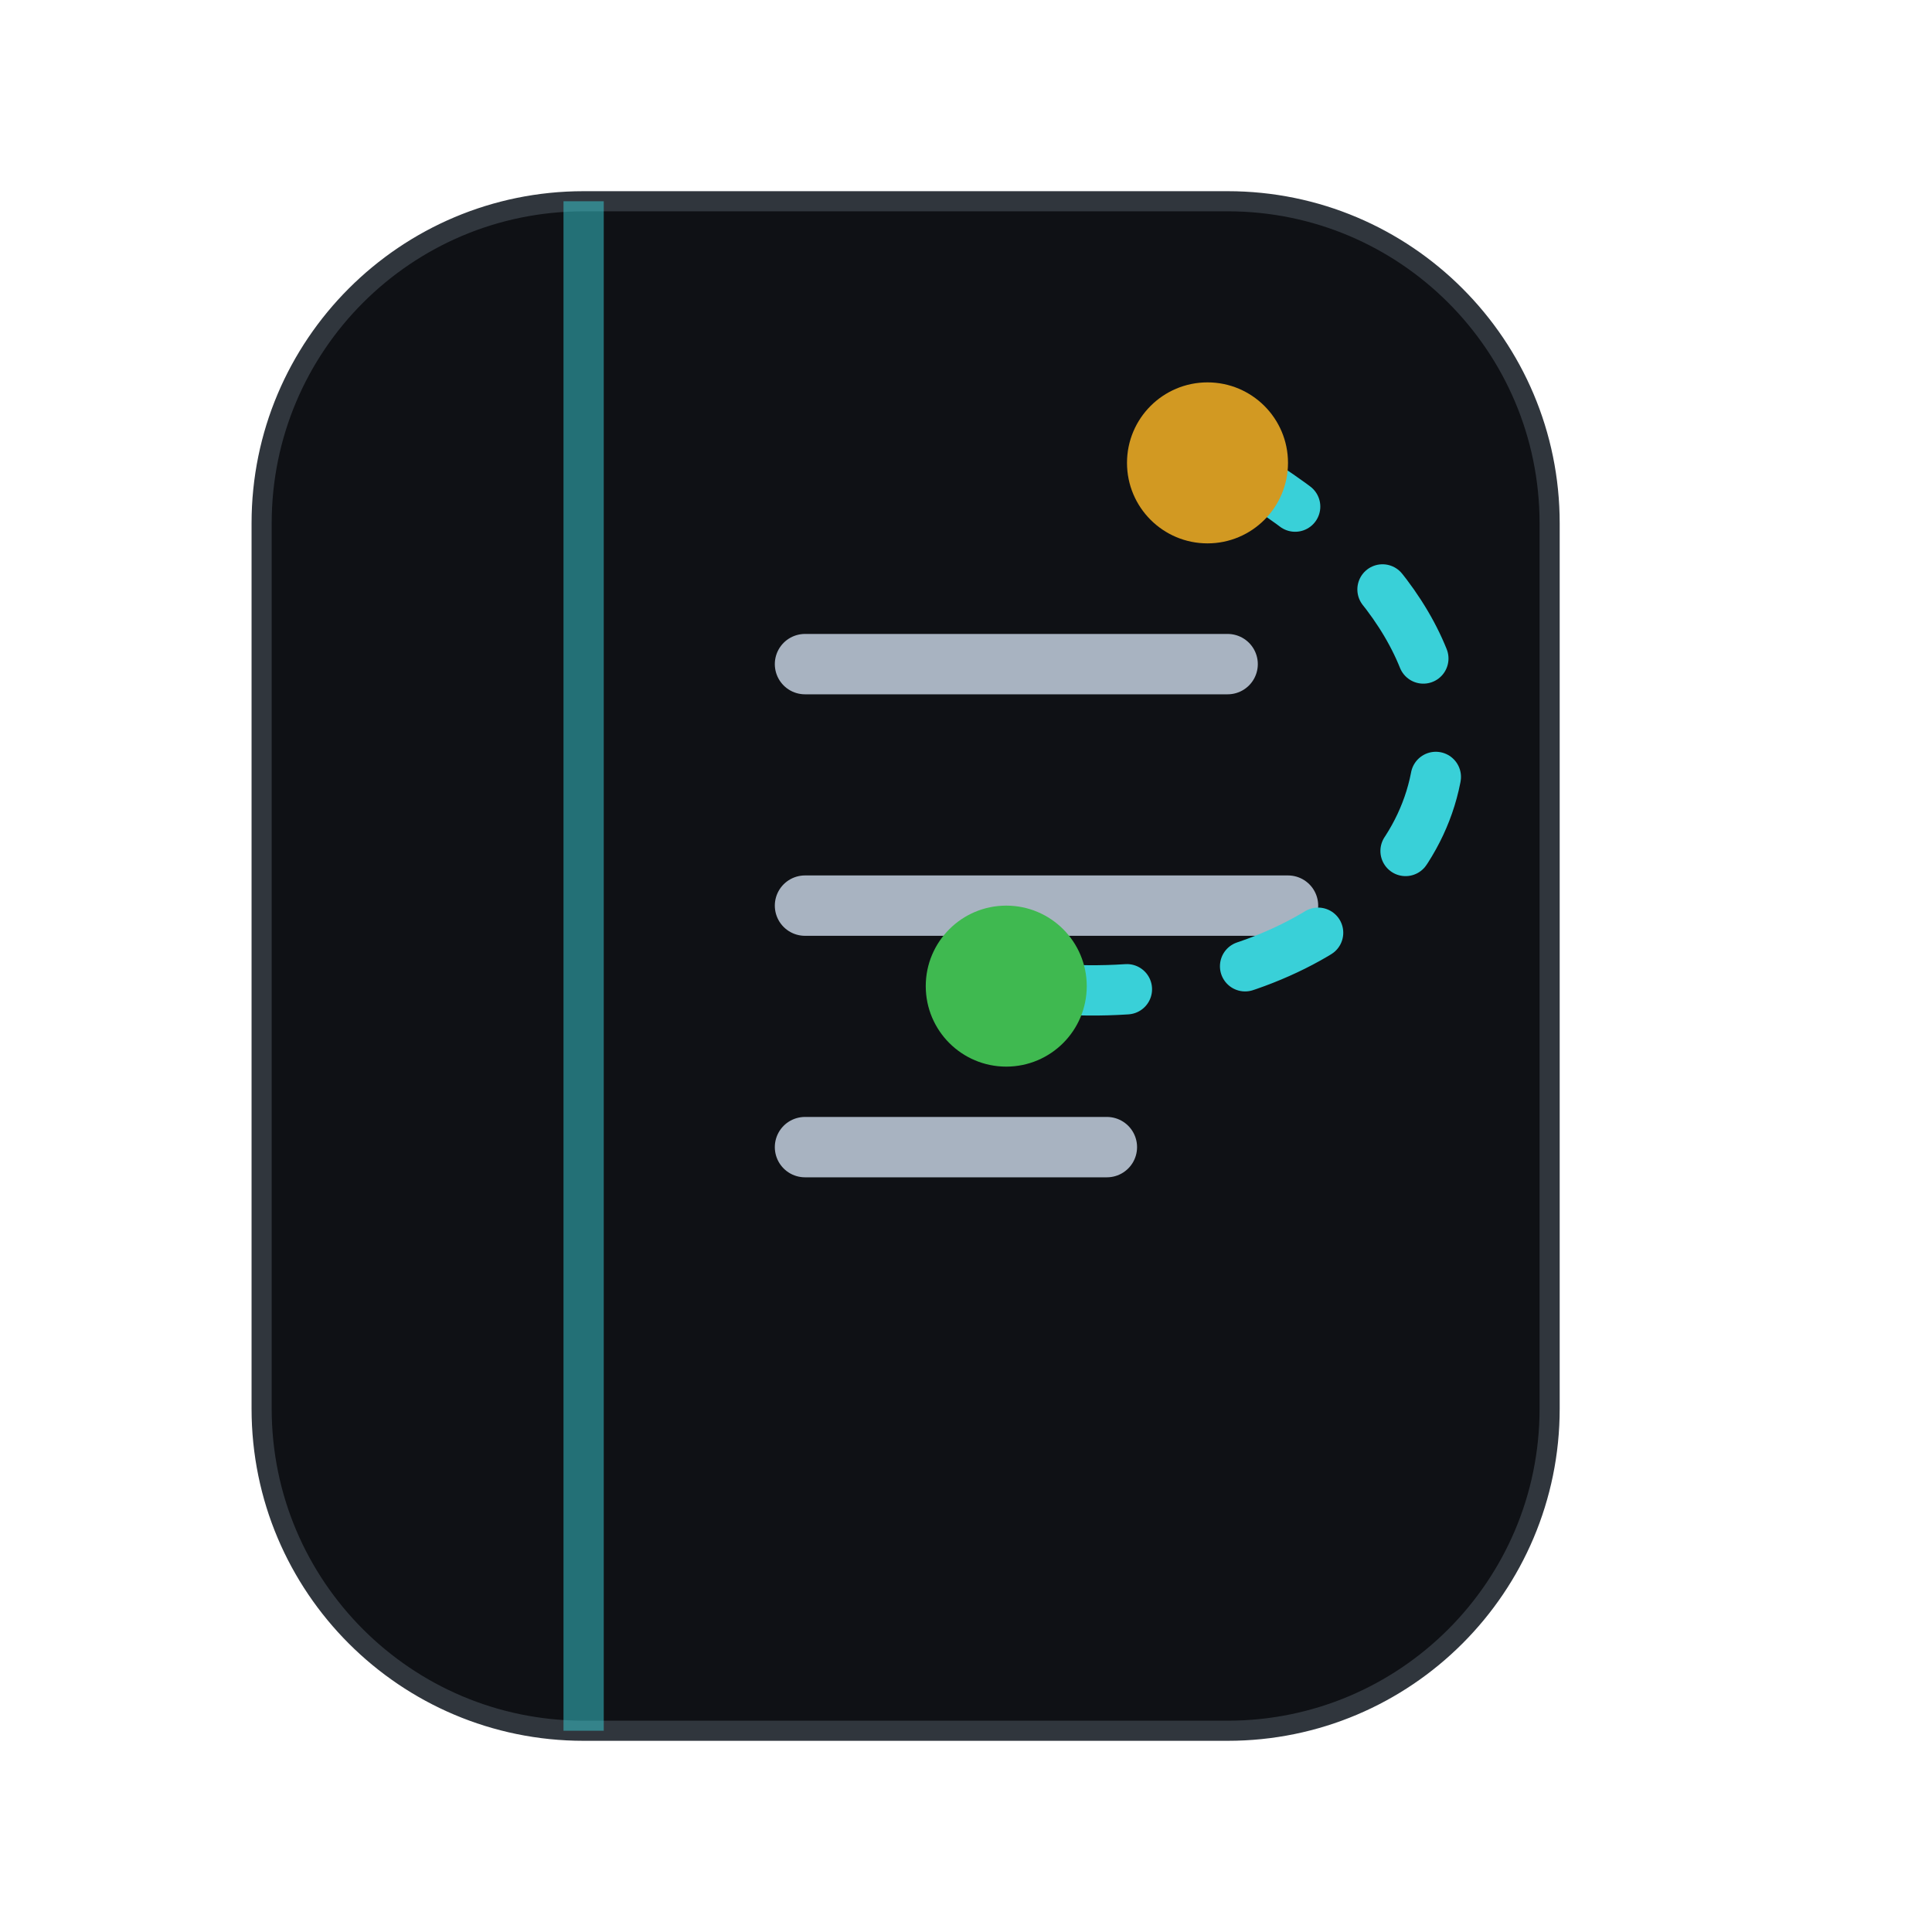
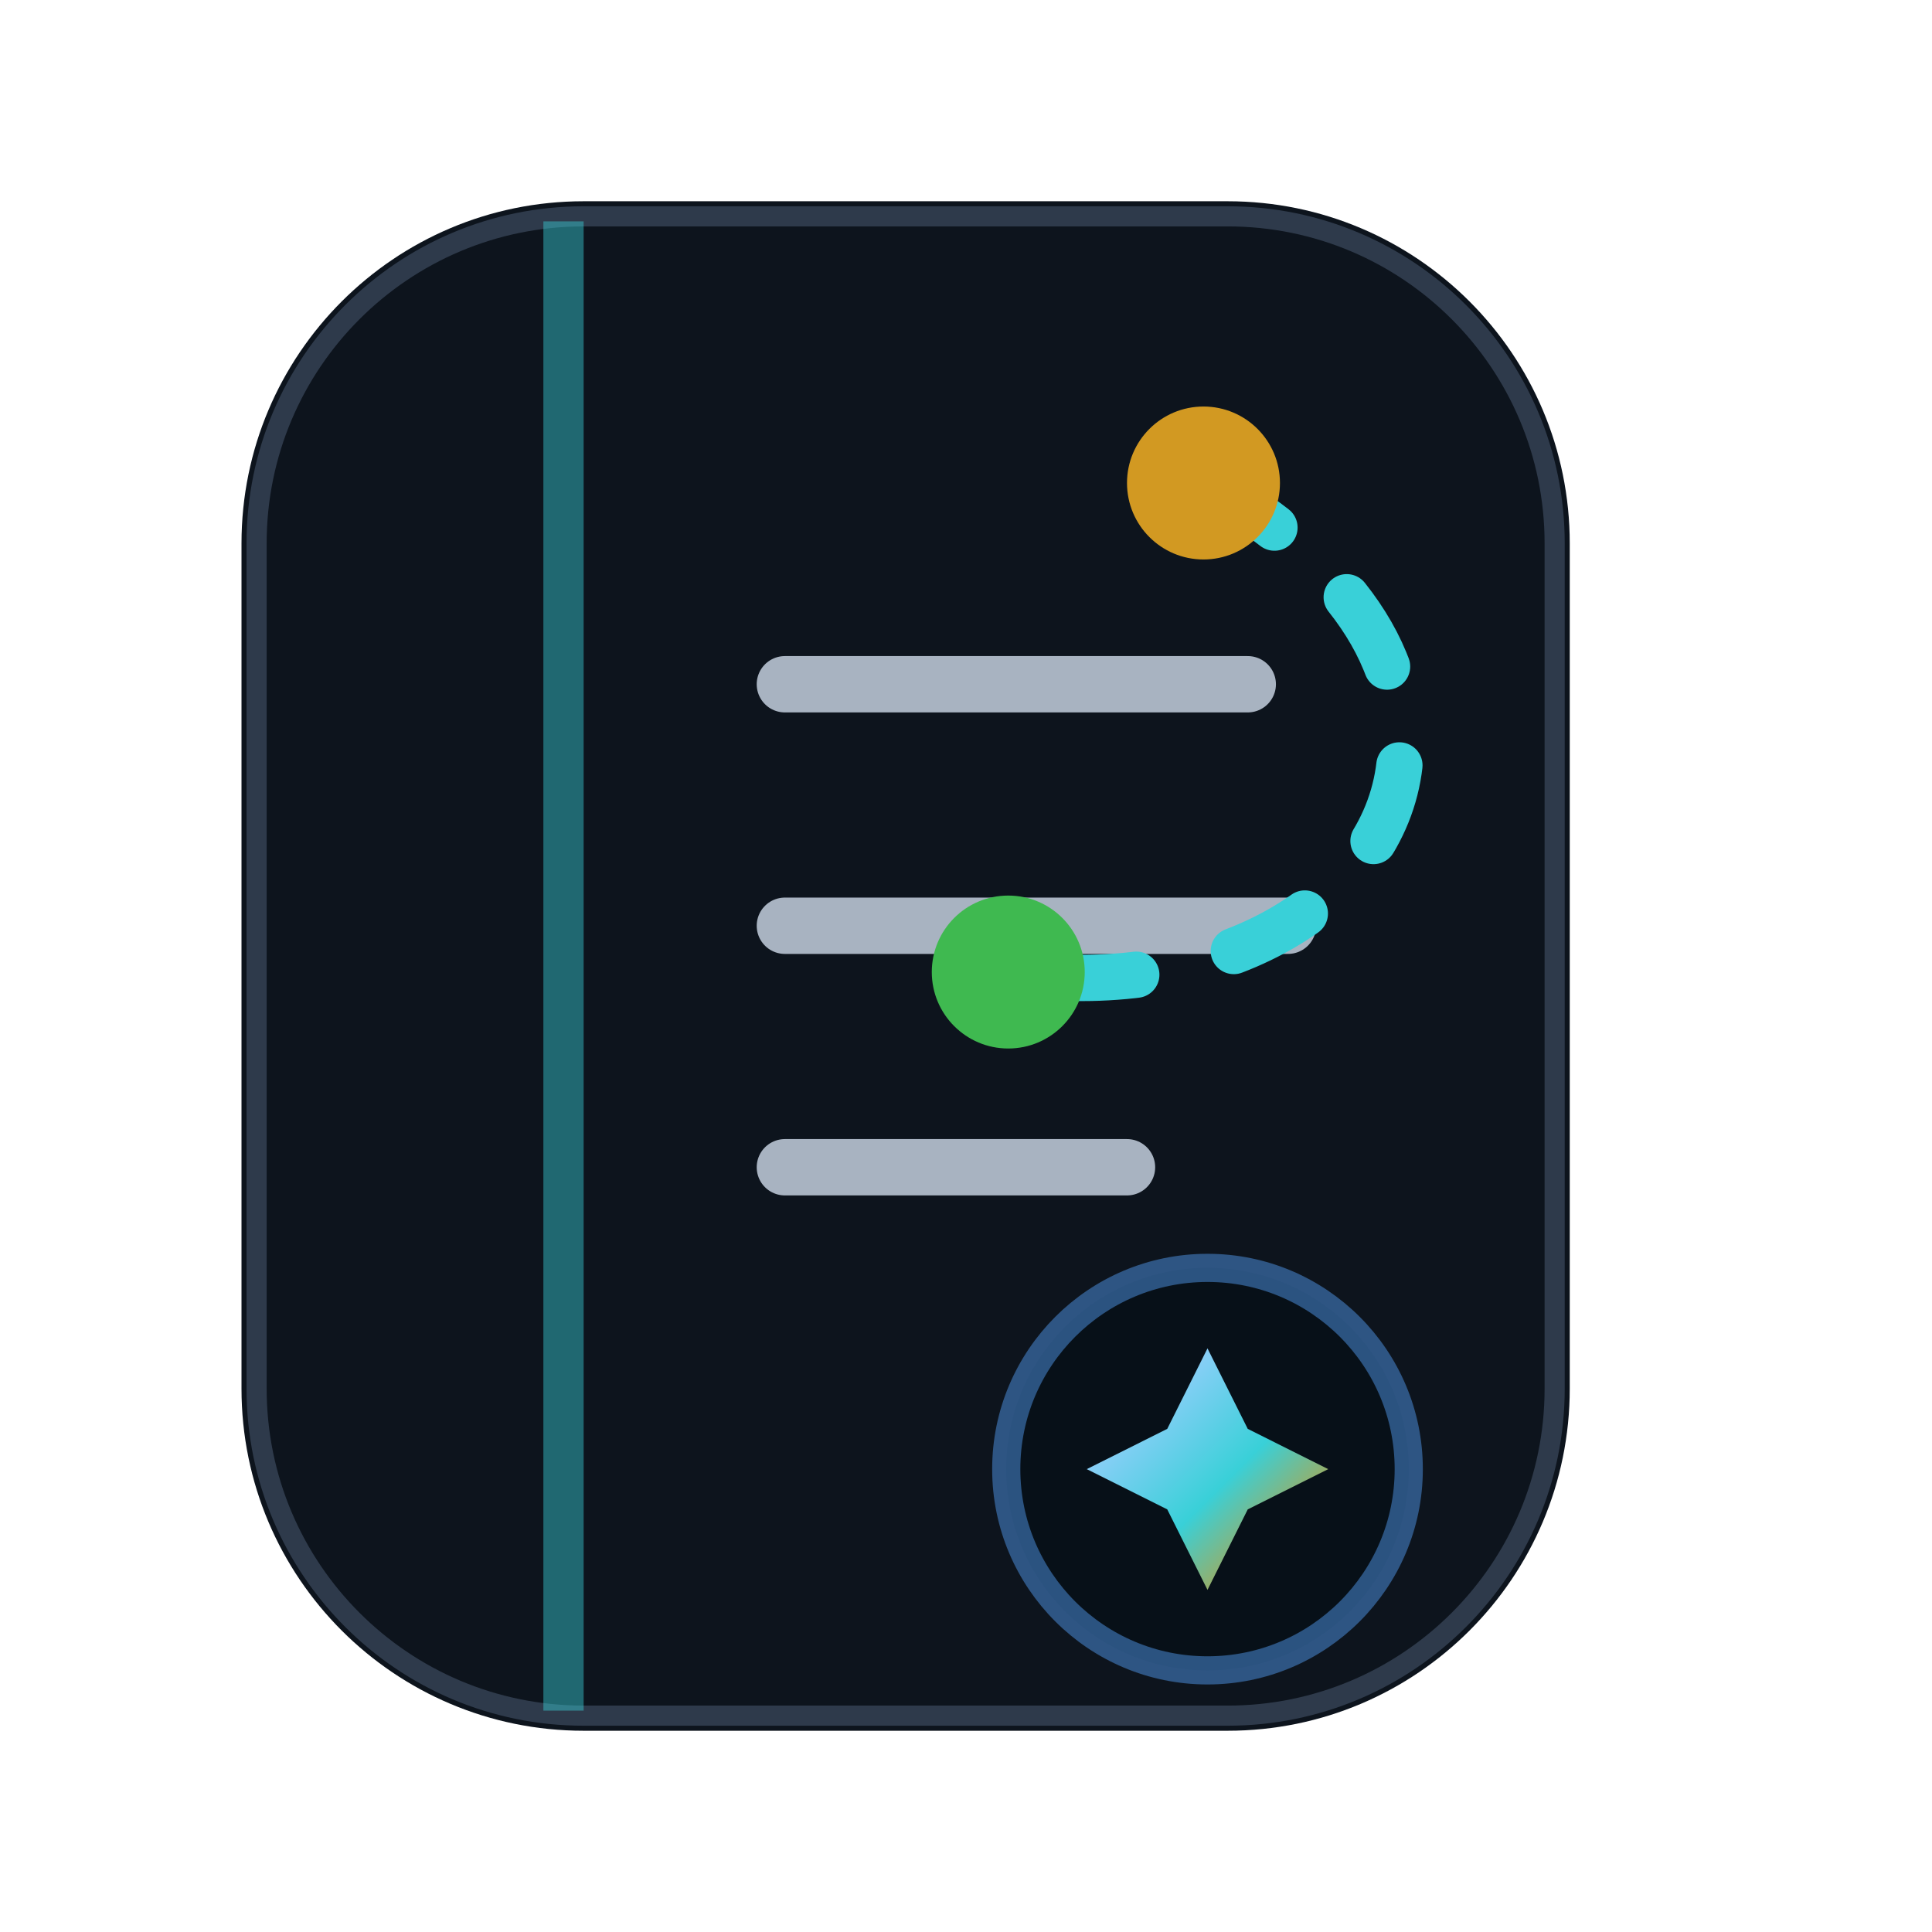
<svg xmlns="http://www.w3.org/2000/svg" width="96" height="96" viewBox="0 0 96 96" fill="none" role="img" aria-labelledby="title desc">
-   <rect x="13" y="10" width="64" height="76" rx="16" fill="#0F1115" stroke="#30363D" />
-   <path d="M29 10v76" stroke="#39D0D8" stroke-opacity=".5" stroke-width="2" />
-   <path d="M40 33h21M40 45h24M40 57h15" stroke="#A8B3C1" stroke-width="3" stroke-linecap="round" />
-   <path d="M61 23c7.2 4.1 11.3 9.5 10.4 15.3-1.2 7.5-10.7 12.2-21.2 10.6" stroke="#39D0D8" stroke-width="2.5" stroke-linecap="round" stroke-dasharray="4 6" />
-   <circle cx="60" cy="23" r="4" fill="#D29922" />
-   <circle cx="50" cy="49" r="4" fill="#3FB950" />
+   <rect x="12" y="10" width="66" height="76" rx="17" fill="#0D141D" />
+   <rect x="12.75" y="10.75" width="64.5" height="74.5" rx="16.25" stroke="#2E3A4B" />
+   <path d="M28 11V85" stroke="#39D0D8" stroke-opacity=".45" stroke-width="2" />
+   <path d="M39 34H62M39 46H64M39 58H56" stroke="#A8B3C1" stroke-width="2.8" stroke-linecap="round" />
+   <path d="M60 24C66.7 27.9 70.3 32.8 69.5 38.3C68.5 45.1 60.2 49.6 50.7 48.4" stroke="#39D0D8" stroke-width="2.3" stroke-linecap="round" stroke-dasharray="4 5" />
+   <circle cx="59.8" cy="24" r="3.8" fill="#D29922" />
+   <circle cx="50.1" cy="48.3" r="3.8" fill="#3FB950" />
+   <g transform="translate(50 63)">
+     <circle cx="10" cy="10" r="10" fill="#071018" stroke="#58A6FF" stroke-opacity=".45" stroke-width="1.4" />
+     <path d="M10 4L12 8L16 10L12 12L10 16L8 12L4 10L8 8L10 4Z" fill="url(#miniGradient)" />
+   </g>
+   <defs>
+     <linearGradient id="miniGradient" x1="6" y1="6" x2="14.5" y2="14.5" gradientUnits="userSpaceOnUse">
+       <stop stop-color="#9ECEFF" />
+       <stop offset=".56" stop-color="#39D0D8" />
+       <stop offset="1" stop-color="#D29922" />
+     </linearGradient>
+   </defs>
</svg>
